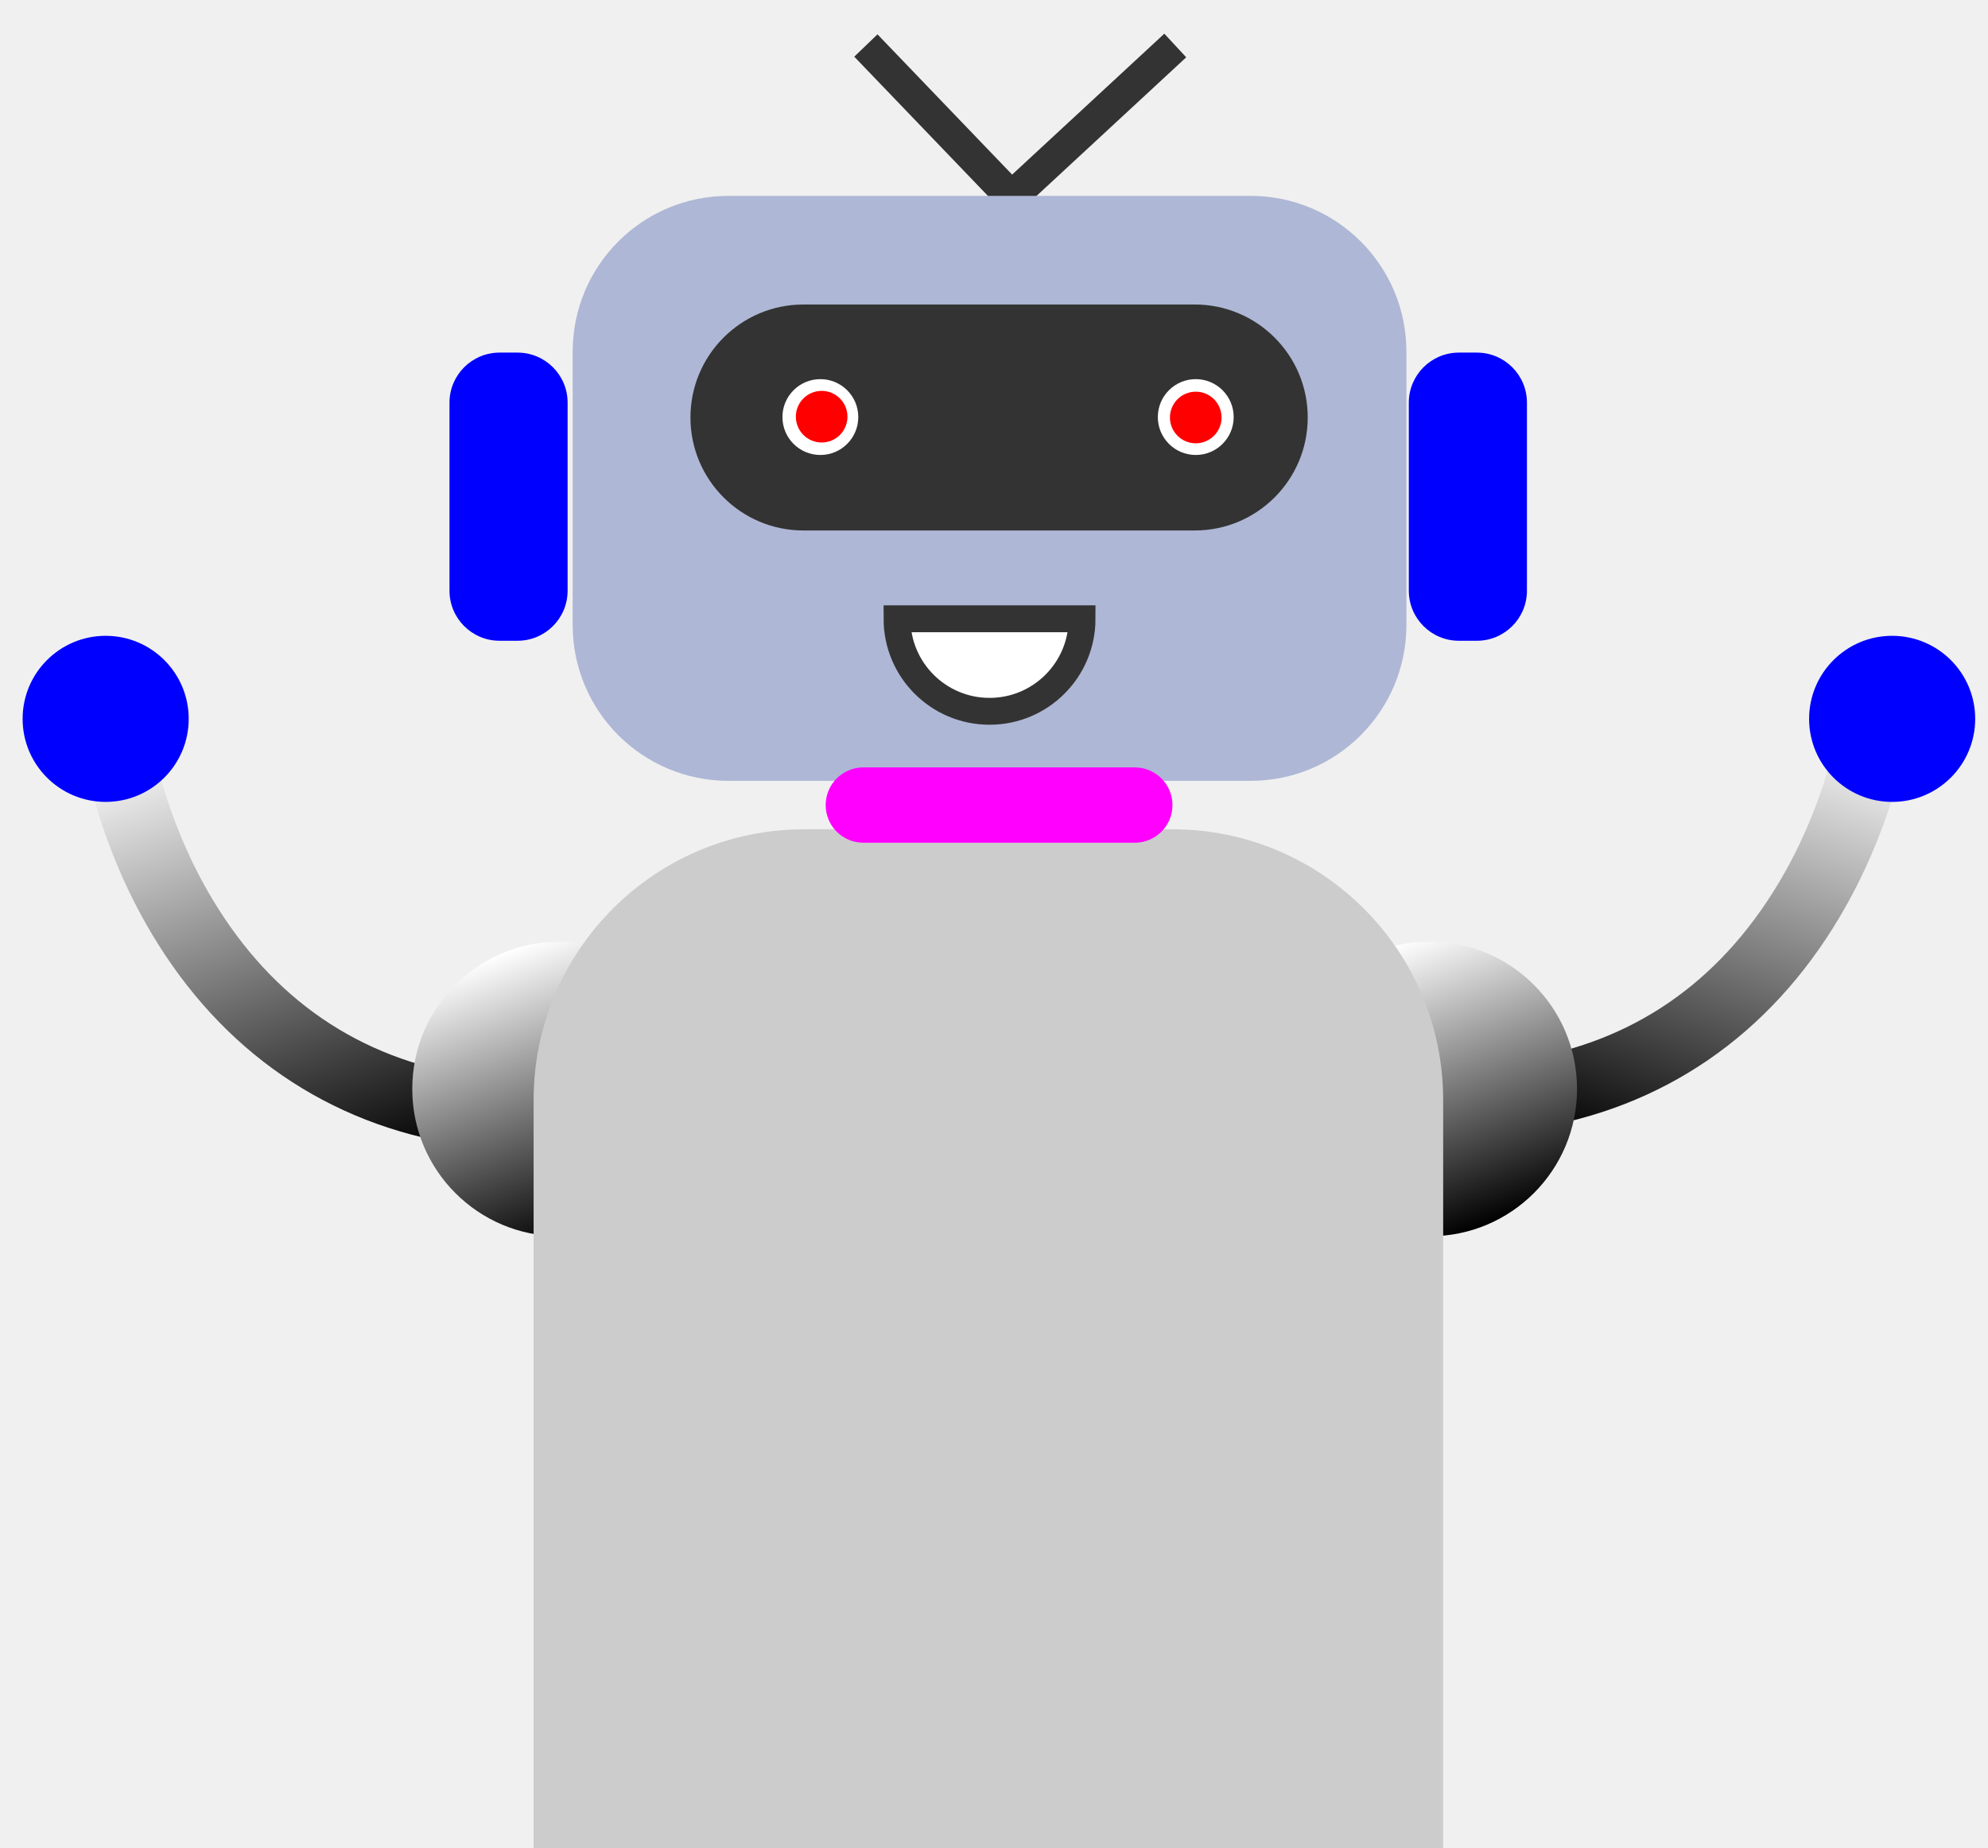
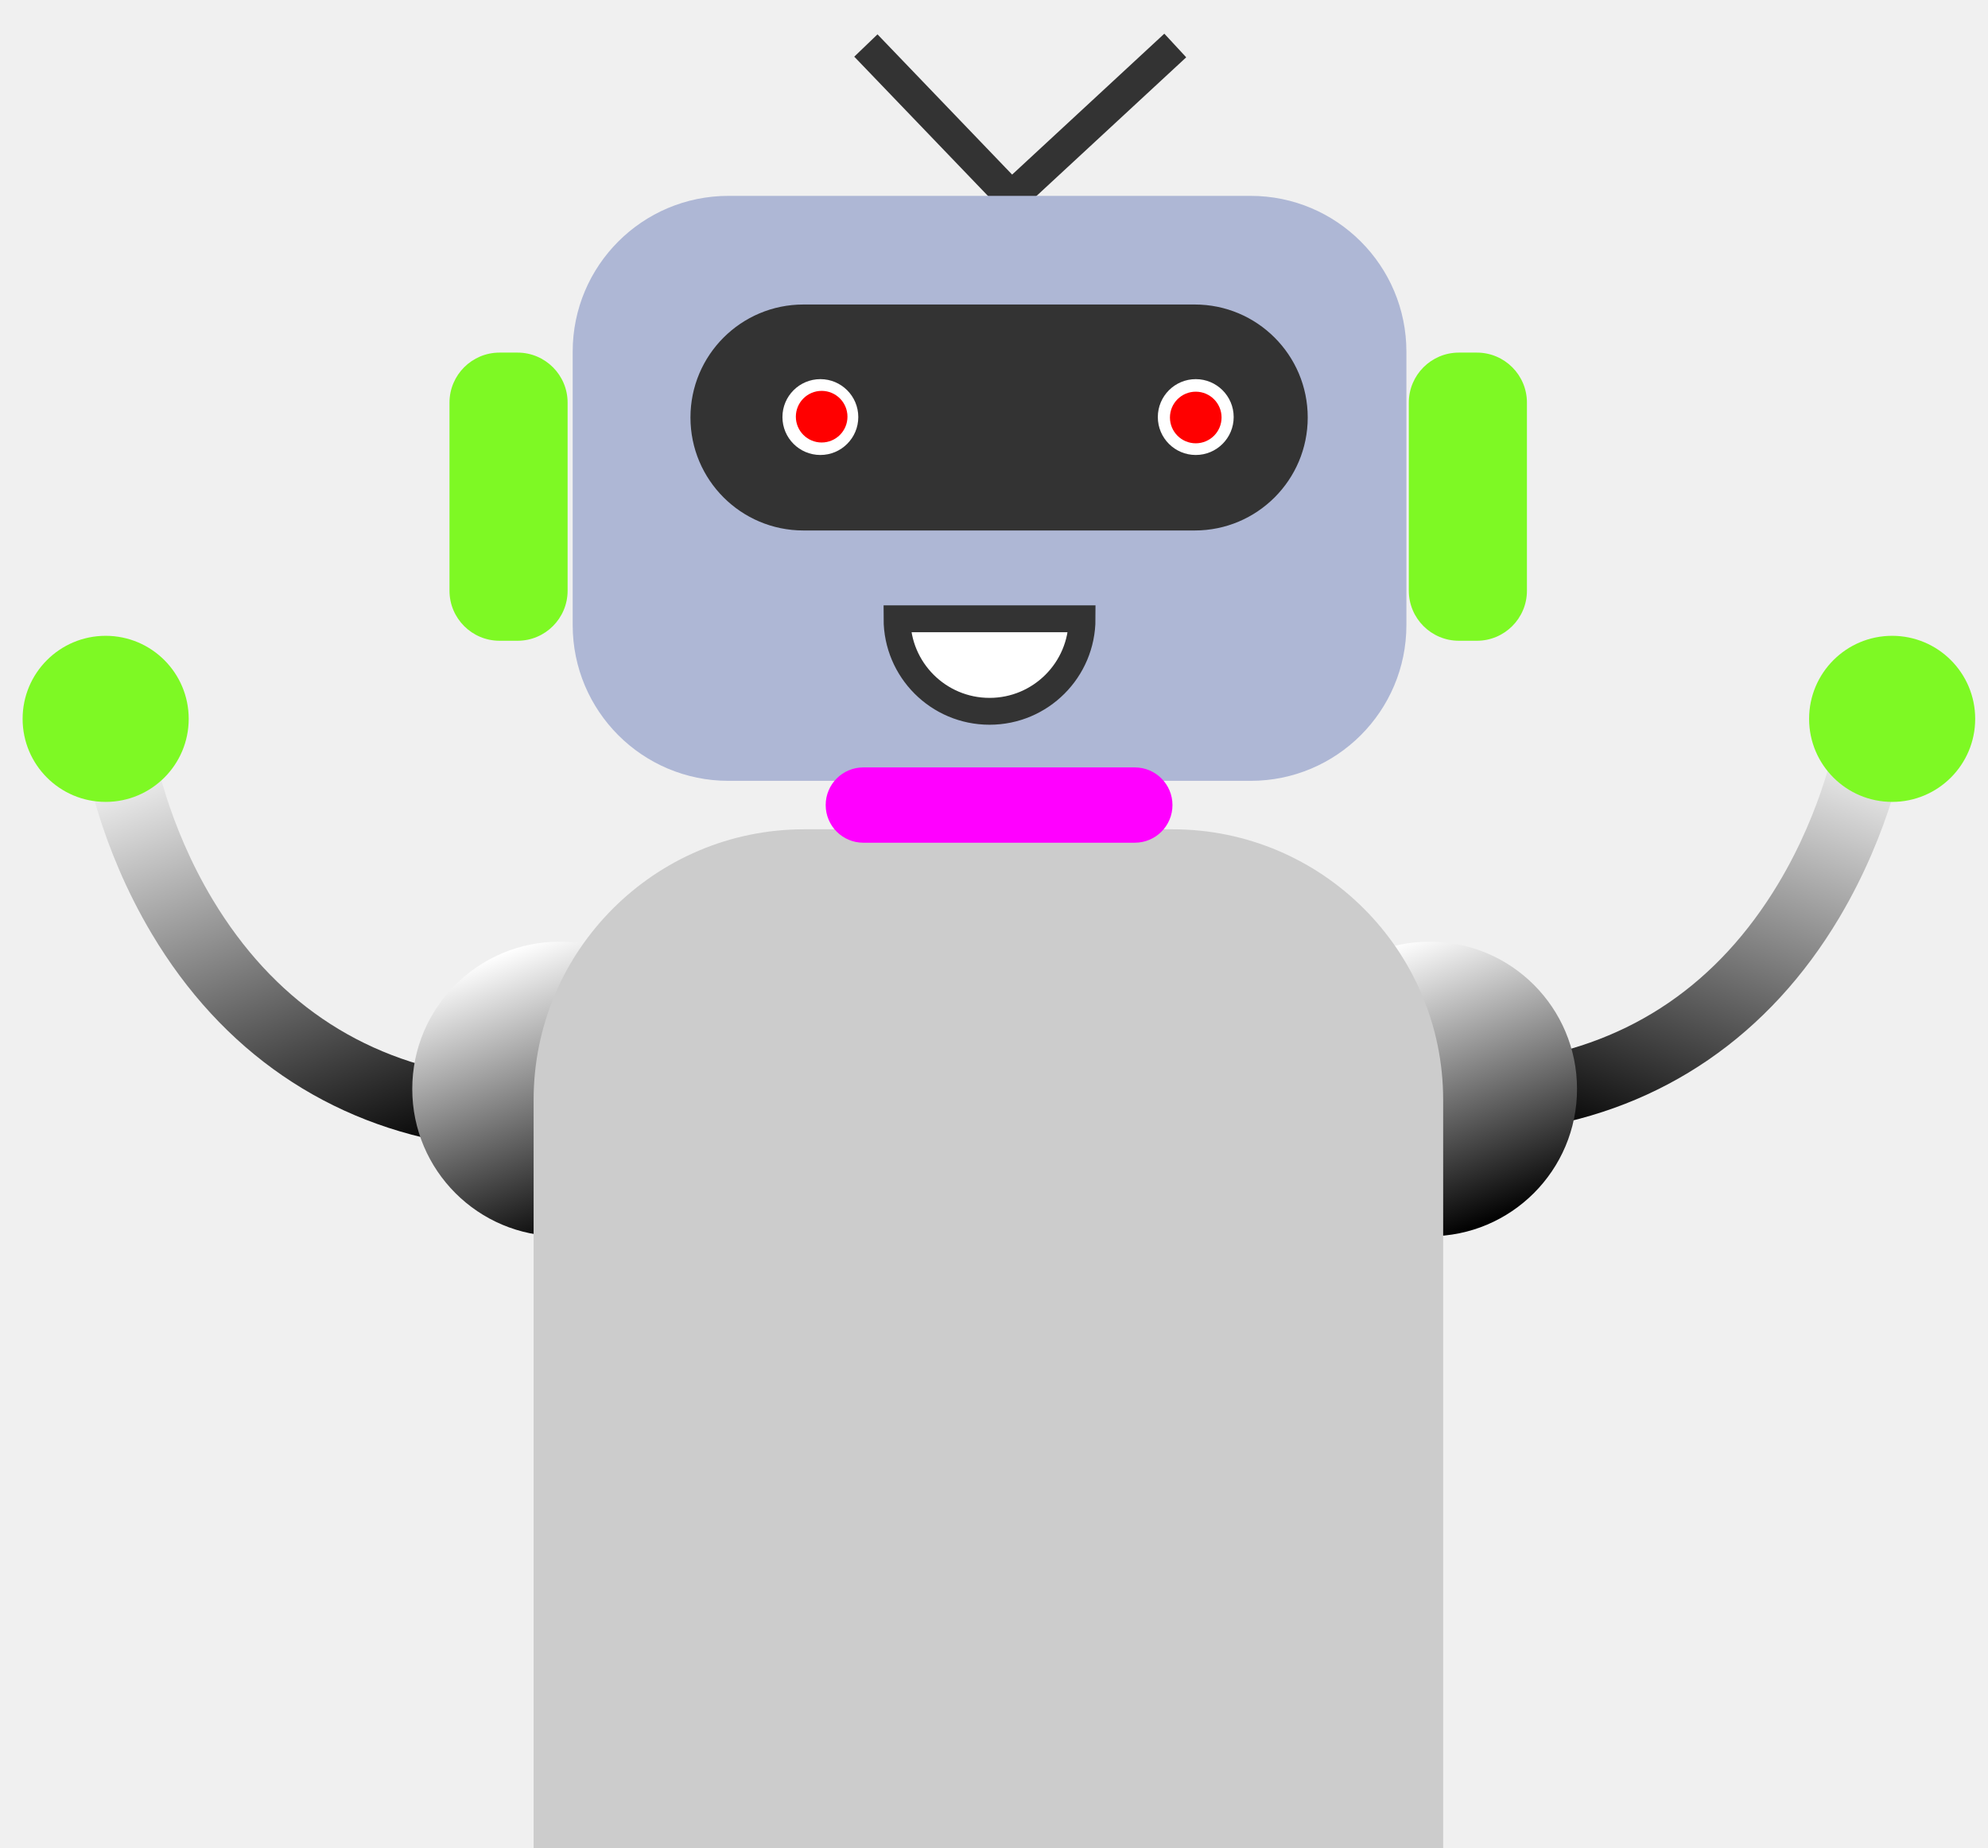
<svg xmlns="http://www.w3.org/2000/svg" xmlns:xlink="http://www.w3.org/1999/xlink" id="Layer_1" version="1.1" viewBox="0 0 740.2 687.81">
  <defs>
    <style>
      .st0 {
        fill: #ccc;
        stroke: #ccc;
        stroke-width: 10px;
      }

      .st0, .st1, .st2 {
        stroke-miterlimit: 10;
      }

      .st3 {
        fill: url(#linear-gradient2);
      }

      .st4 {
        fill: url(#linear-gradient1);
      }

      .st5 {
        fill: url(#linear-gradient3);
      }

      .st6 {
        fill: #f0f;
      }

      .st7 {
        fill: url(#linear-gradient);
      }

      .st8 {
        fill: red;
      }

      .st9 {
-         fill: blue;
+         fill: #7ef924;
      }

      .st1 {
        stroke: #333;
        stroke-width: 10px;
      }

      .st1, .st10 {
        fill: #fff;
      }

      .st2 {
        fill: #aeb7d5;
        stroke: #aeb7d5;
        stroke-width: 10px;
      }

      .st11 {
        fill: #333;
      }
    </style>
    <linearGradient id="linear-gradient" x1="75.07" y1="267.53" x2="137.3" y2="438.5" gradientUnits="userSpaceOnUse">
      <stop offset="0" stop-color="#fff" />
      <stop offset="1" stop-color="#000" />
    </linearGradient>
    <linearGradient id="linear-gradient1" x1="-.26" y1="261.64" x2="61.97" y2="432.61" gradientTransform="translate(665.95) rotate(-180) scale(1 -1)" gradientUnits="userSpaceOnUse">
      <stop offset="0" stop-color="#fff" />
      <stop offset="1" stop-color="#000" />
    </linearGradient>
    <linearGradient id="linear-gradient2" x1="189.58" y1="353.93" x2="227.1" y2="457.02" xlink:href="#linear-gradient" />
    <linearGradient id="linear-gradient3" x1="513.58" y1="353.93" x2="551.1" y2="457.02" xlink:href="#linear-gradient" />
  </defs>
  <g id="clarkson-arms">
    <path class="st7" d="M171.07,426.21c-48.86-7.54-88.5-34.73-114.62-78.62-19.44-32.67-24.52-63.01-24.73-64.28l25.66-4.19c.04.27,4.7,27.42,21.85,55.92,22.33,37.09,54.56,59.12,95.79,65.48l-3.96,25.7Z" />
    <path class="st4" d="M570.21,420.32l-3.96-25.7c41.24-6.36,73.47-28.39,95.79-65.48,17.15-28.49,21.81-55.65,21.85-55.92l25.66,4.19c-.21,1.28-5.29,31.62-24.73,64.28-26.12,43.9-65.75,71.09-114.62,78.62Z" />
  </g>
  <g id="clarkson-shoulders">
    <circle class="st3" cx="208.34" cy="405.47" r="54.84" />
    <circle class="st5" cx="532.34" cy="405.47" r="54.84" />
  </g>
  <polygon id="clarkson-antenna" class="st11" points="376.36 81.82 318.07 21.1 326.72 12.79 376.85 65.01 433.52 12.54 441.67 21.34 376.36 81.82" />
  <rect id="clarkson-head" class="st2" x="218.23" y="77.93" width="300.42" height="207.81" rx="53" ry="53" />
  <path id="clarkson-body" class="st0" d="M299.46,313.78h137.1c52.86,0,95.78,42.92,95.78,95.78v278.25H203.68v-278.25c0-52.86,42.92-95.78,95.78-95.78Z" />
  <g id="clarkson-hands">
    <circle class="st9" cx="704.51" cy="267.66" r="30.92" />
    <circle class="st9" cx="39.34" cy="267.66" r="30.92" />
  </g>
  <rect id="clarkson-neck" class="st6" x="307.43" y="285.74" width="129.12" height="28.04" rx="14.02" ry="14.02" />
  <rect id="clarkson-face" class="st11" x="257.08" y="113.38" width="229.83" height="84.14" rx="42.07" ry="42.07" />
  <path id="clarkson-mouth" class="st1" d="M402.89,230.4c0,19.02-15.42,34.45-34.45,34.45s-34.45-15.42-34.45-34.45h68.89Z" />
  <circle class="st10" cx="305.45" cy="155.29" r="14.12" />
  <circle class="st10" cx="445.22" cy="155.29" r="14.12" />
  <g id="clarkson-pupils">
    <circle class="st8" cx="305.93" cy="155.15" r="9.61" />
    <circle class="st8" cx="445.22" cy="155.45" r="9.61" />
  </g>
  <g id="clarkson-ears">
    <rect class="st9" x="167.36" y="131.29" width="43.98" height="107.29" rx="18.64" ry="18.64" />
    <rect class="st9" x="524.55" y="131.29" width="43.98" height="107.29" rx="18.64" ry="18.64" />
  </g>
</svg>
